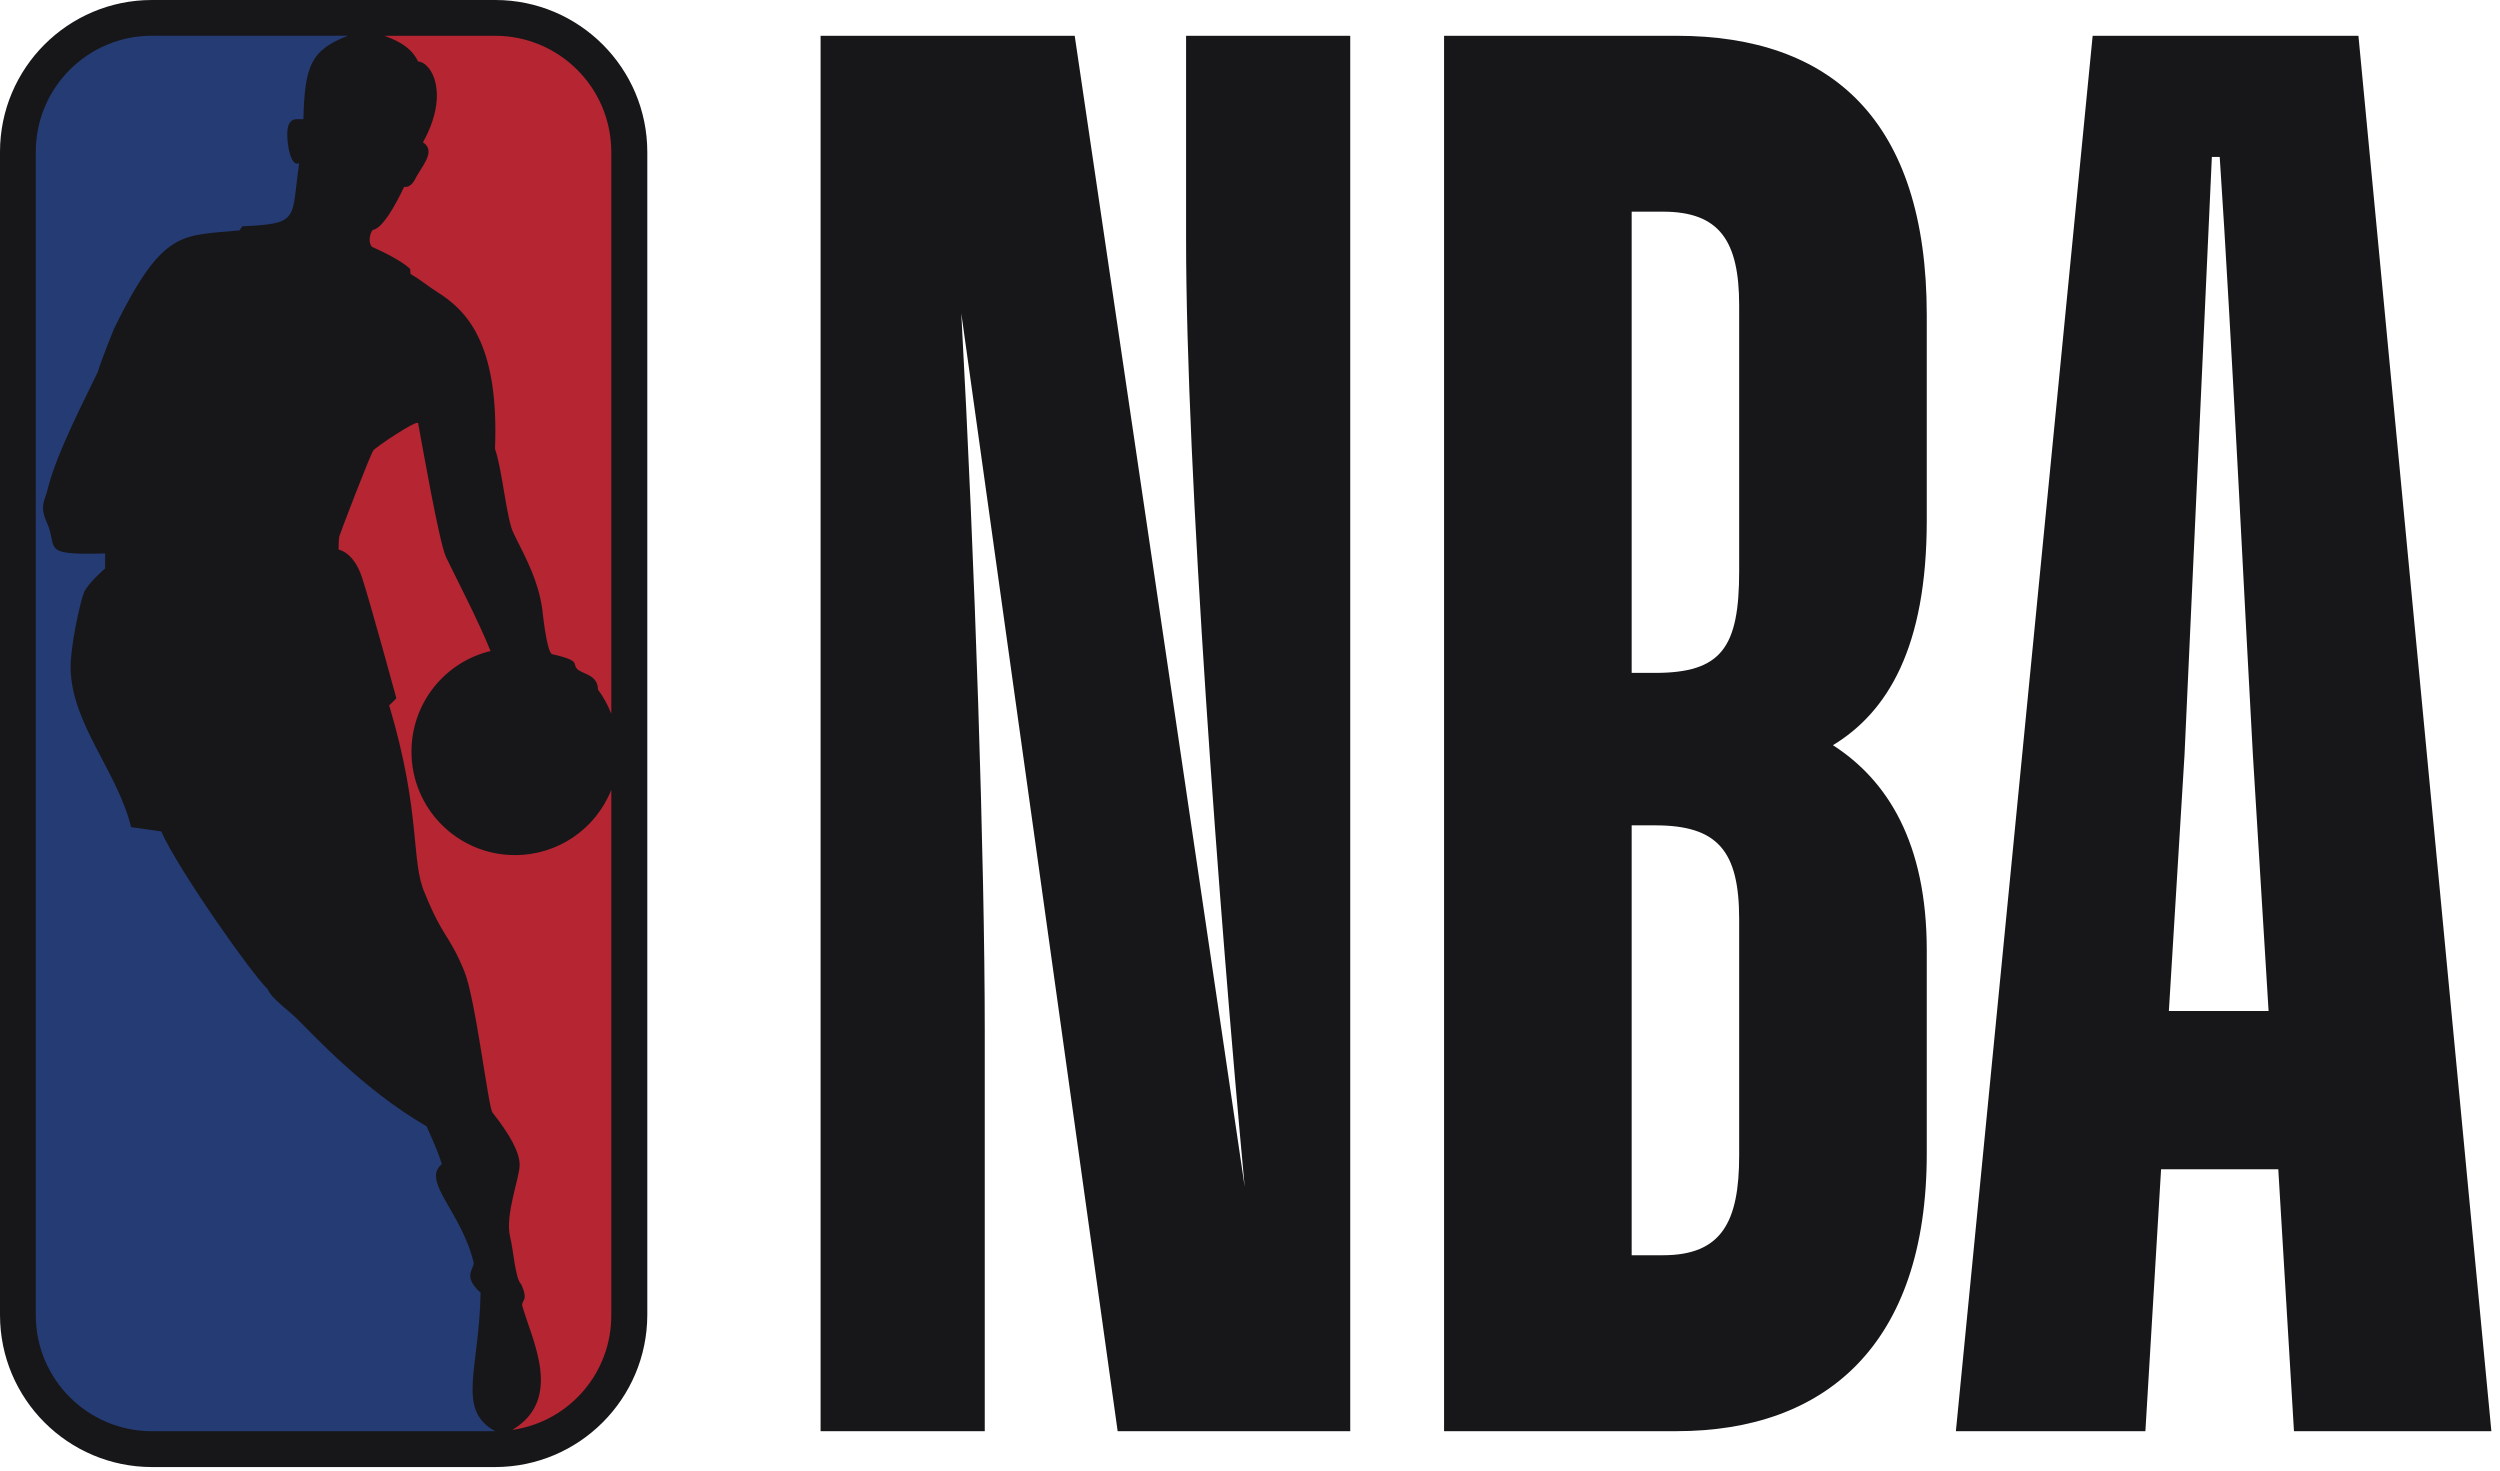
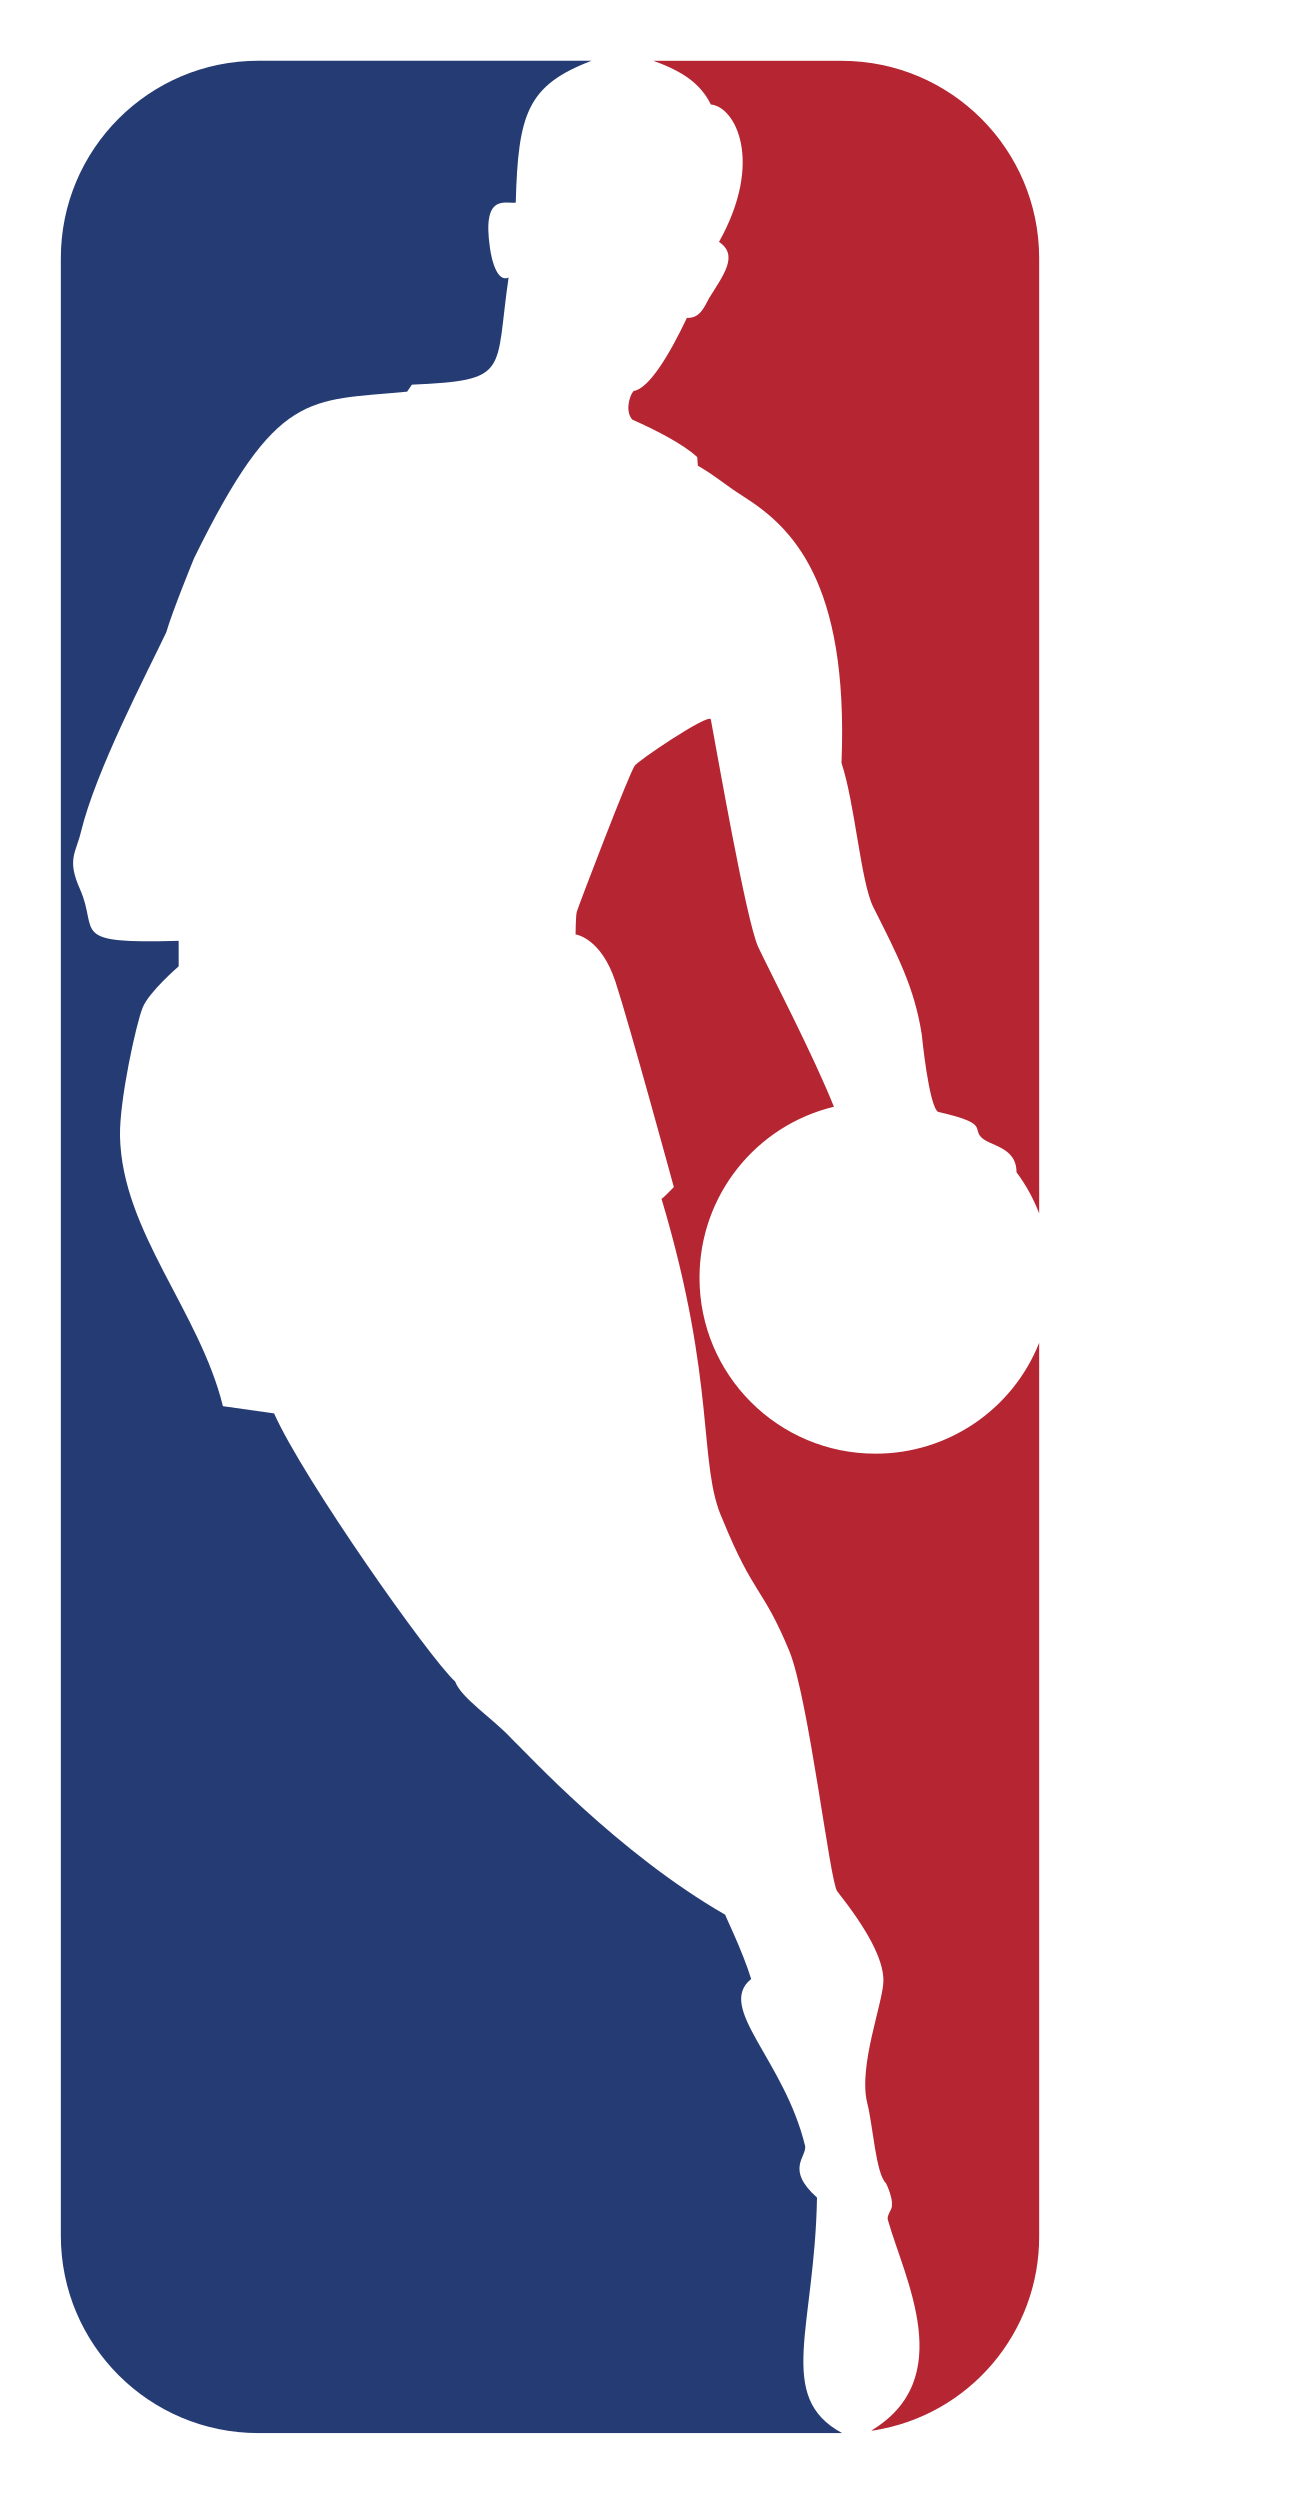
- <svg xmlns="http://www.w3.org/2000/svg" height="30" viewBox="0 0 51 30" width="51">
+ <svg xmlns="http://www.w3.org/2000/svg" viewBox="0 0 15.6 30" width="15.6" height="30">
  <g fill="none" fill-rule="evenodd">
-     <path d="m20.09 29.196h-3.35v-28.466h5.184l3.468 23.482c-.518-5.581-1.196-14.592-1.196-19.336v-4.146h3.349v28.466h-4.745l-3.19-22.806c.28 5.103.479 11.203.479 14.632v8.173m9.37.001v-28.466h4.744c3.15 0 5.103 1.714 5.103 5.701v4.186c0 2.592-.798 3.907-1.914 4.585 1.116.718 1.914 1.993 1.914 4.186v4.146c0 3.907-2.073 5.662-5.103 5.662zm3.827-24.878v9.409h.478c1.356 0 1.715-.518 1.715-2.073v-5.422c0-1.316-.399-1.914-1.555-1.914zm0 12.519v8.77h.638c1.196 0 1.555-.677 1.555-2.033v-4.824c0-1.395-.44-1.913-1.715-1.913zm13.192 7.016h-2.392l-.32 5.343h-3.866l2.79-28.466h5.422l2.712 28.466h-4.027l-.32-5.343zm-2.233-3.229h2.034l-.32-5.223c-.119-2.073-.438-8.651-.677-12.2h-.16l-.558 12.2zm-34.14-20.624h-7.007a3.1 3.1 0 0 0 -3.098 3.098v23.728a3.103 3.103 0 0 0 3.098 3.102h7.002a3.109 3.109 0 0 0 3.105-3.102v-23.728a3.103 3.103 0 0 0 -3.1-3.098" fill="#17171a" />
    <path d="m8.367 5.486.007.102c.214.124.322.226.538.364.571.36 1.275 1 1.186 3.203.16.48.231 1.424.38 1.727.297.59.496.974.583 1.531 0 0 .085.867.197.93.591.134.42.192.507.293.092.119.433.113.433.431.118.158.206.323.272.494v-11.463a2.37 2.37 0 0 0 -2.365-2.368h-2.264c.364.13.57.282.689.524.292.025.64.68.098 1.649.24.16.053.398-.119.675-.05.089-.105.247-.266.236-.205.433-.454.852-.641.878-.057.07-.098.256-.013.344.276.123.612.293.778.45m4.103 10.628a2.11 2.11 0 0 1 -1.965 1.33 2.11 2.11 0 0 1 -2.111-2.11c0-.995.684-1.83 1.613-2.053-.243-.61-.757-1.597-.91-1.92-.144-.322-.492-2.33-.567-2.727-.017-.087-.911.519-.913.556-.052.05-.67 1.666-.696 1.753-.013.055-.014.27-.014.27s.304.038.479.569c.173.53.7 2.463.7 2.463s-.142.148-.148.14c.667 2.232.434 3.193.733 3.848.376.922.478.801.8 1.577.232.565.49 2.788.576 2.886.36.457.554.813.554 1.07 0 .26-.305 1.025-.194 1.471.068.263.103.85.225.962 0 0 .112.221.057.32-.016.033-.048.084-.033.125.198.7.84 1.896-.199 2.522h.022a2.353 2.353 0 0 0 1.991-2.34z" fill="#b52532" />
    <path d="m9.804 26.371c-.38-.34-.126-.483-.142-.617-.25-1.037-1.074-1.664-.648-2.006-.105-.342-.319-.772-.311-.771-1.283-.737-2.376-1.934-2.561-2.11-.225-.244-.609-.49-.68-.688-.309-.283-1.821-2.428-2.173-3.218l-.614-.087c-.28-1.14-1.212-2.097-1.235-3.24-.008-.433.196-1.359.272-1.543.075-.188.432-.495.432-.495v-.306c-1.339.038-.954-.099-1.184-.62-.162-.36-.046-.44.012-.69.18-.737.777-1.875 1.023-2.392.076-.261.334-.89.334-.89.998-2.032 1.371-1.883 2.556-1.998l.058-.084c1.188-.052.993-.141 1.16-1.285-.172.074-.224-.359-.224-.359-.094-.65.18-.527.31-.54.029-1.07.138-1.408.91-1.703h-4a2.369 2.369 0 0 0 -2.369 2.371v23.727c0 1.309 1.06 2.37 2.37 2.37h7.005c-.802-.434-.328-1.259-.301-2.825" fill="#253b73" />
  </g>
</svg>
